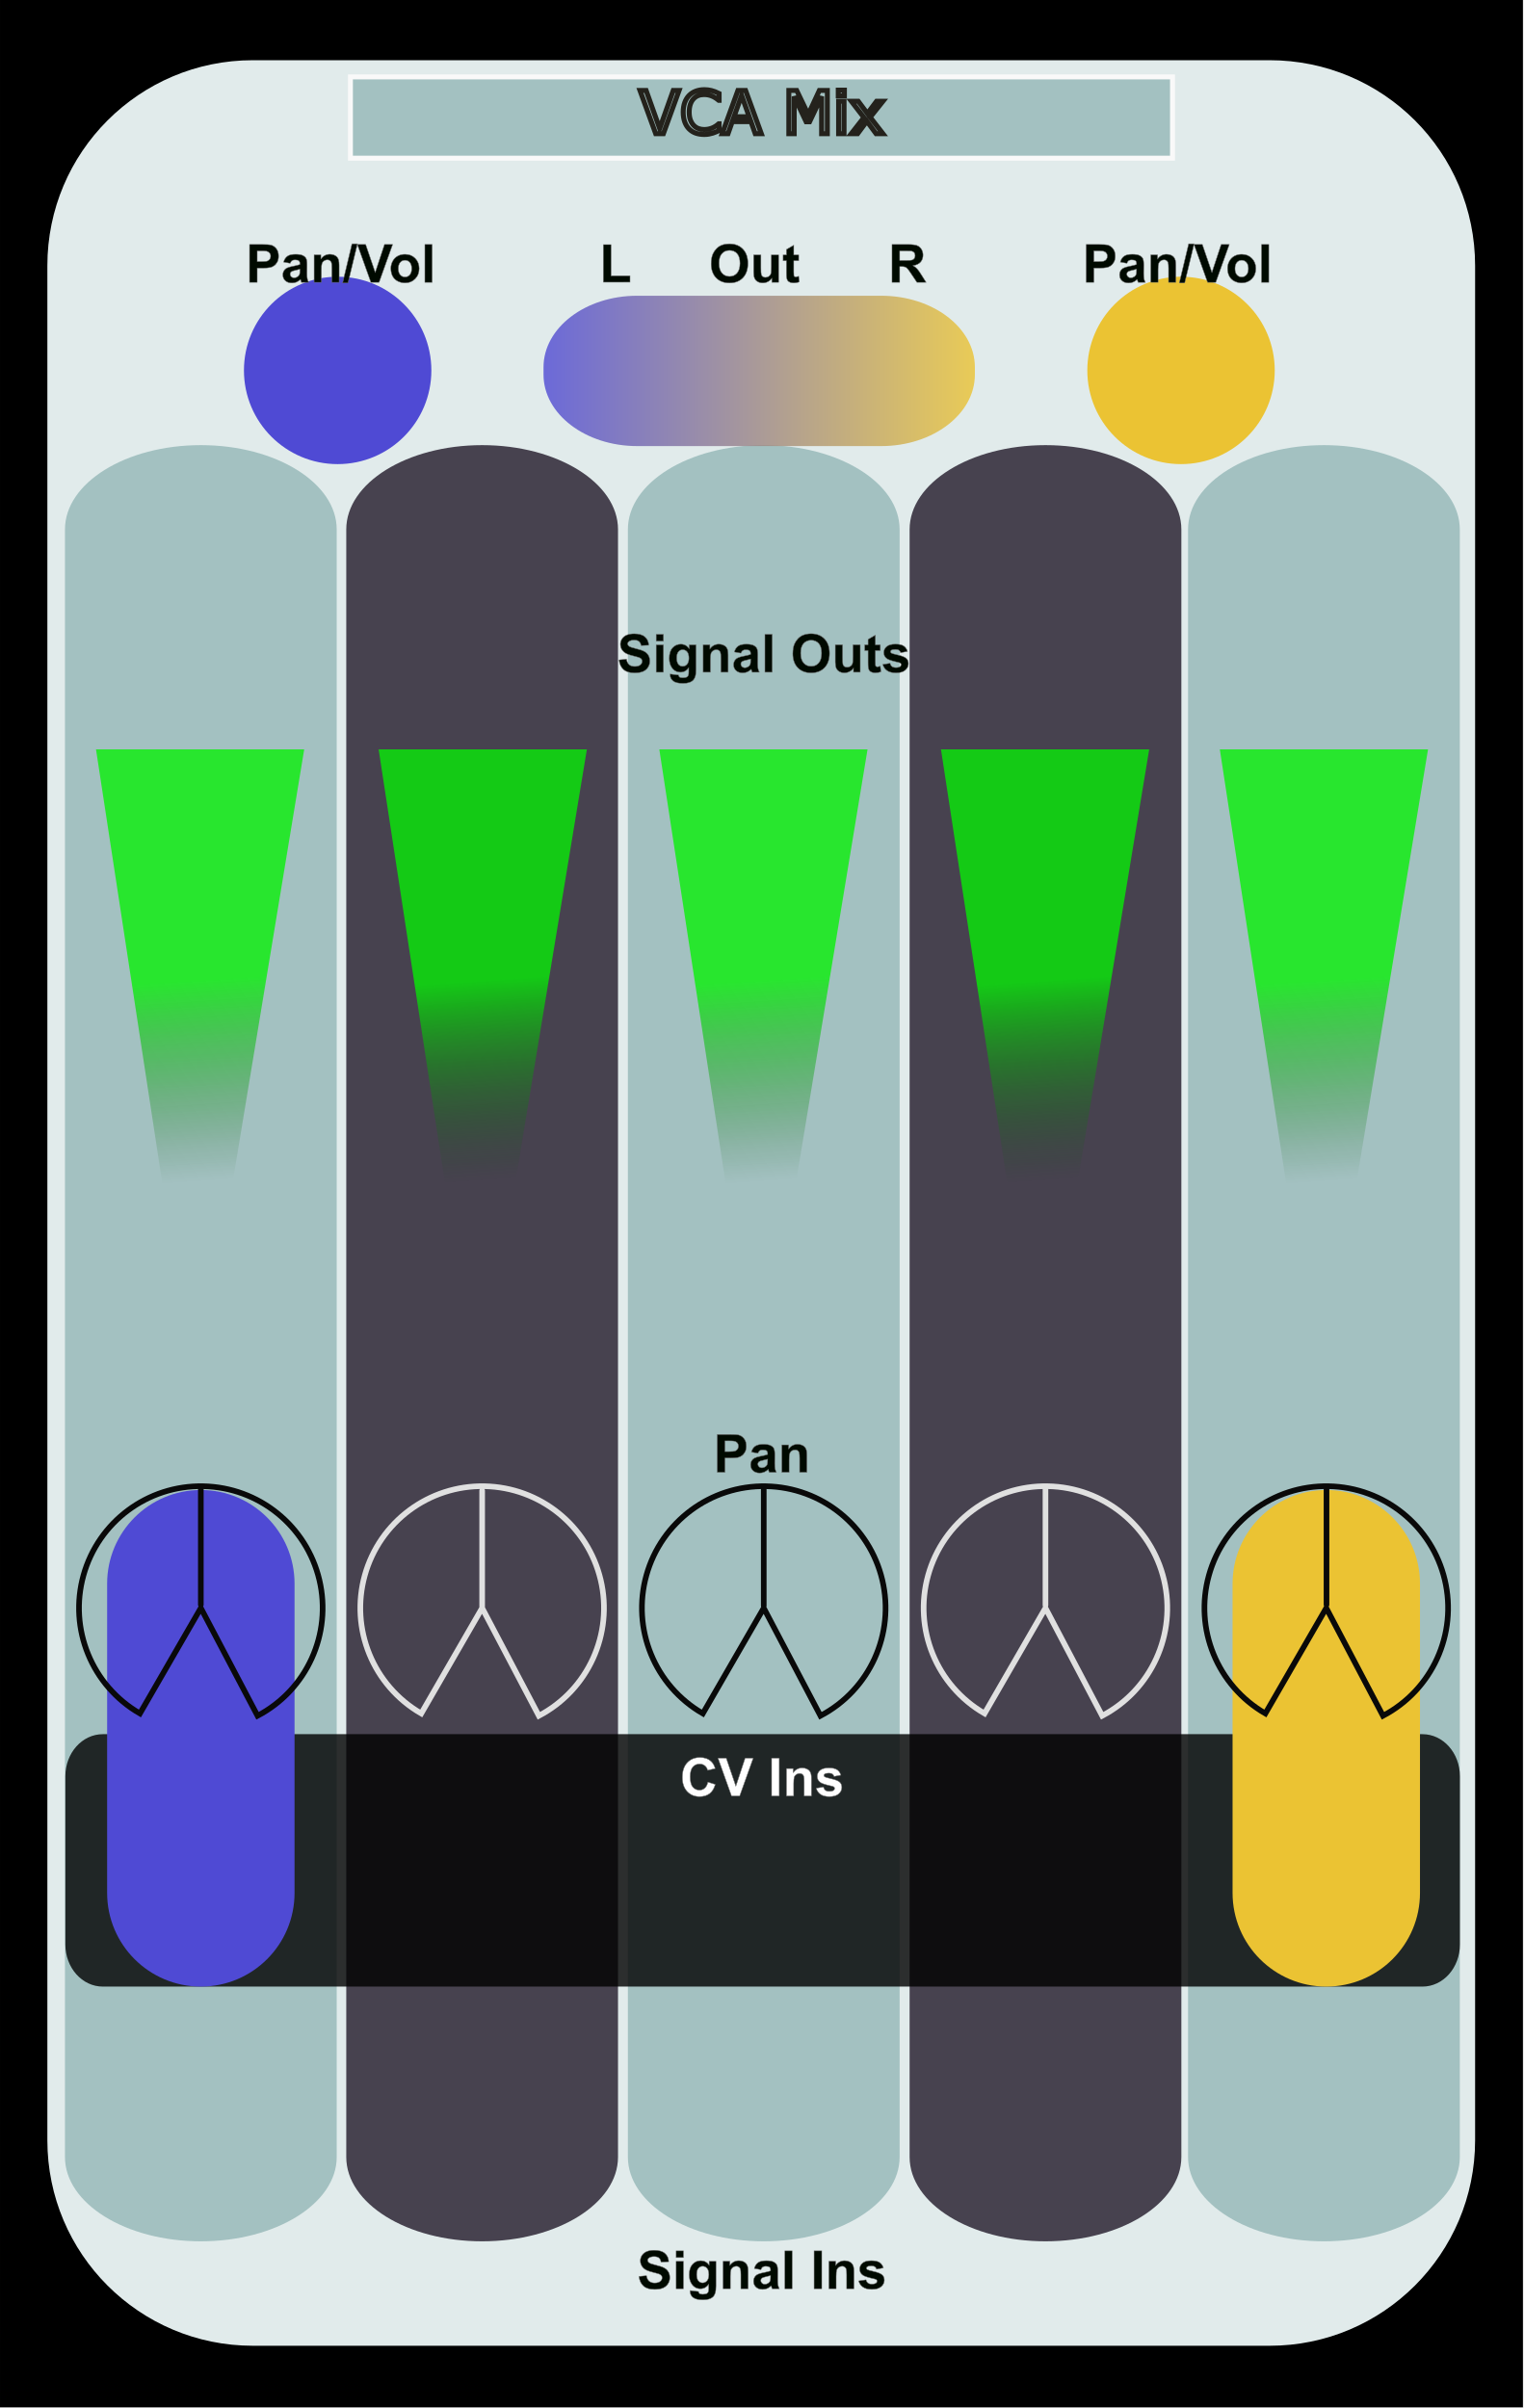
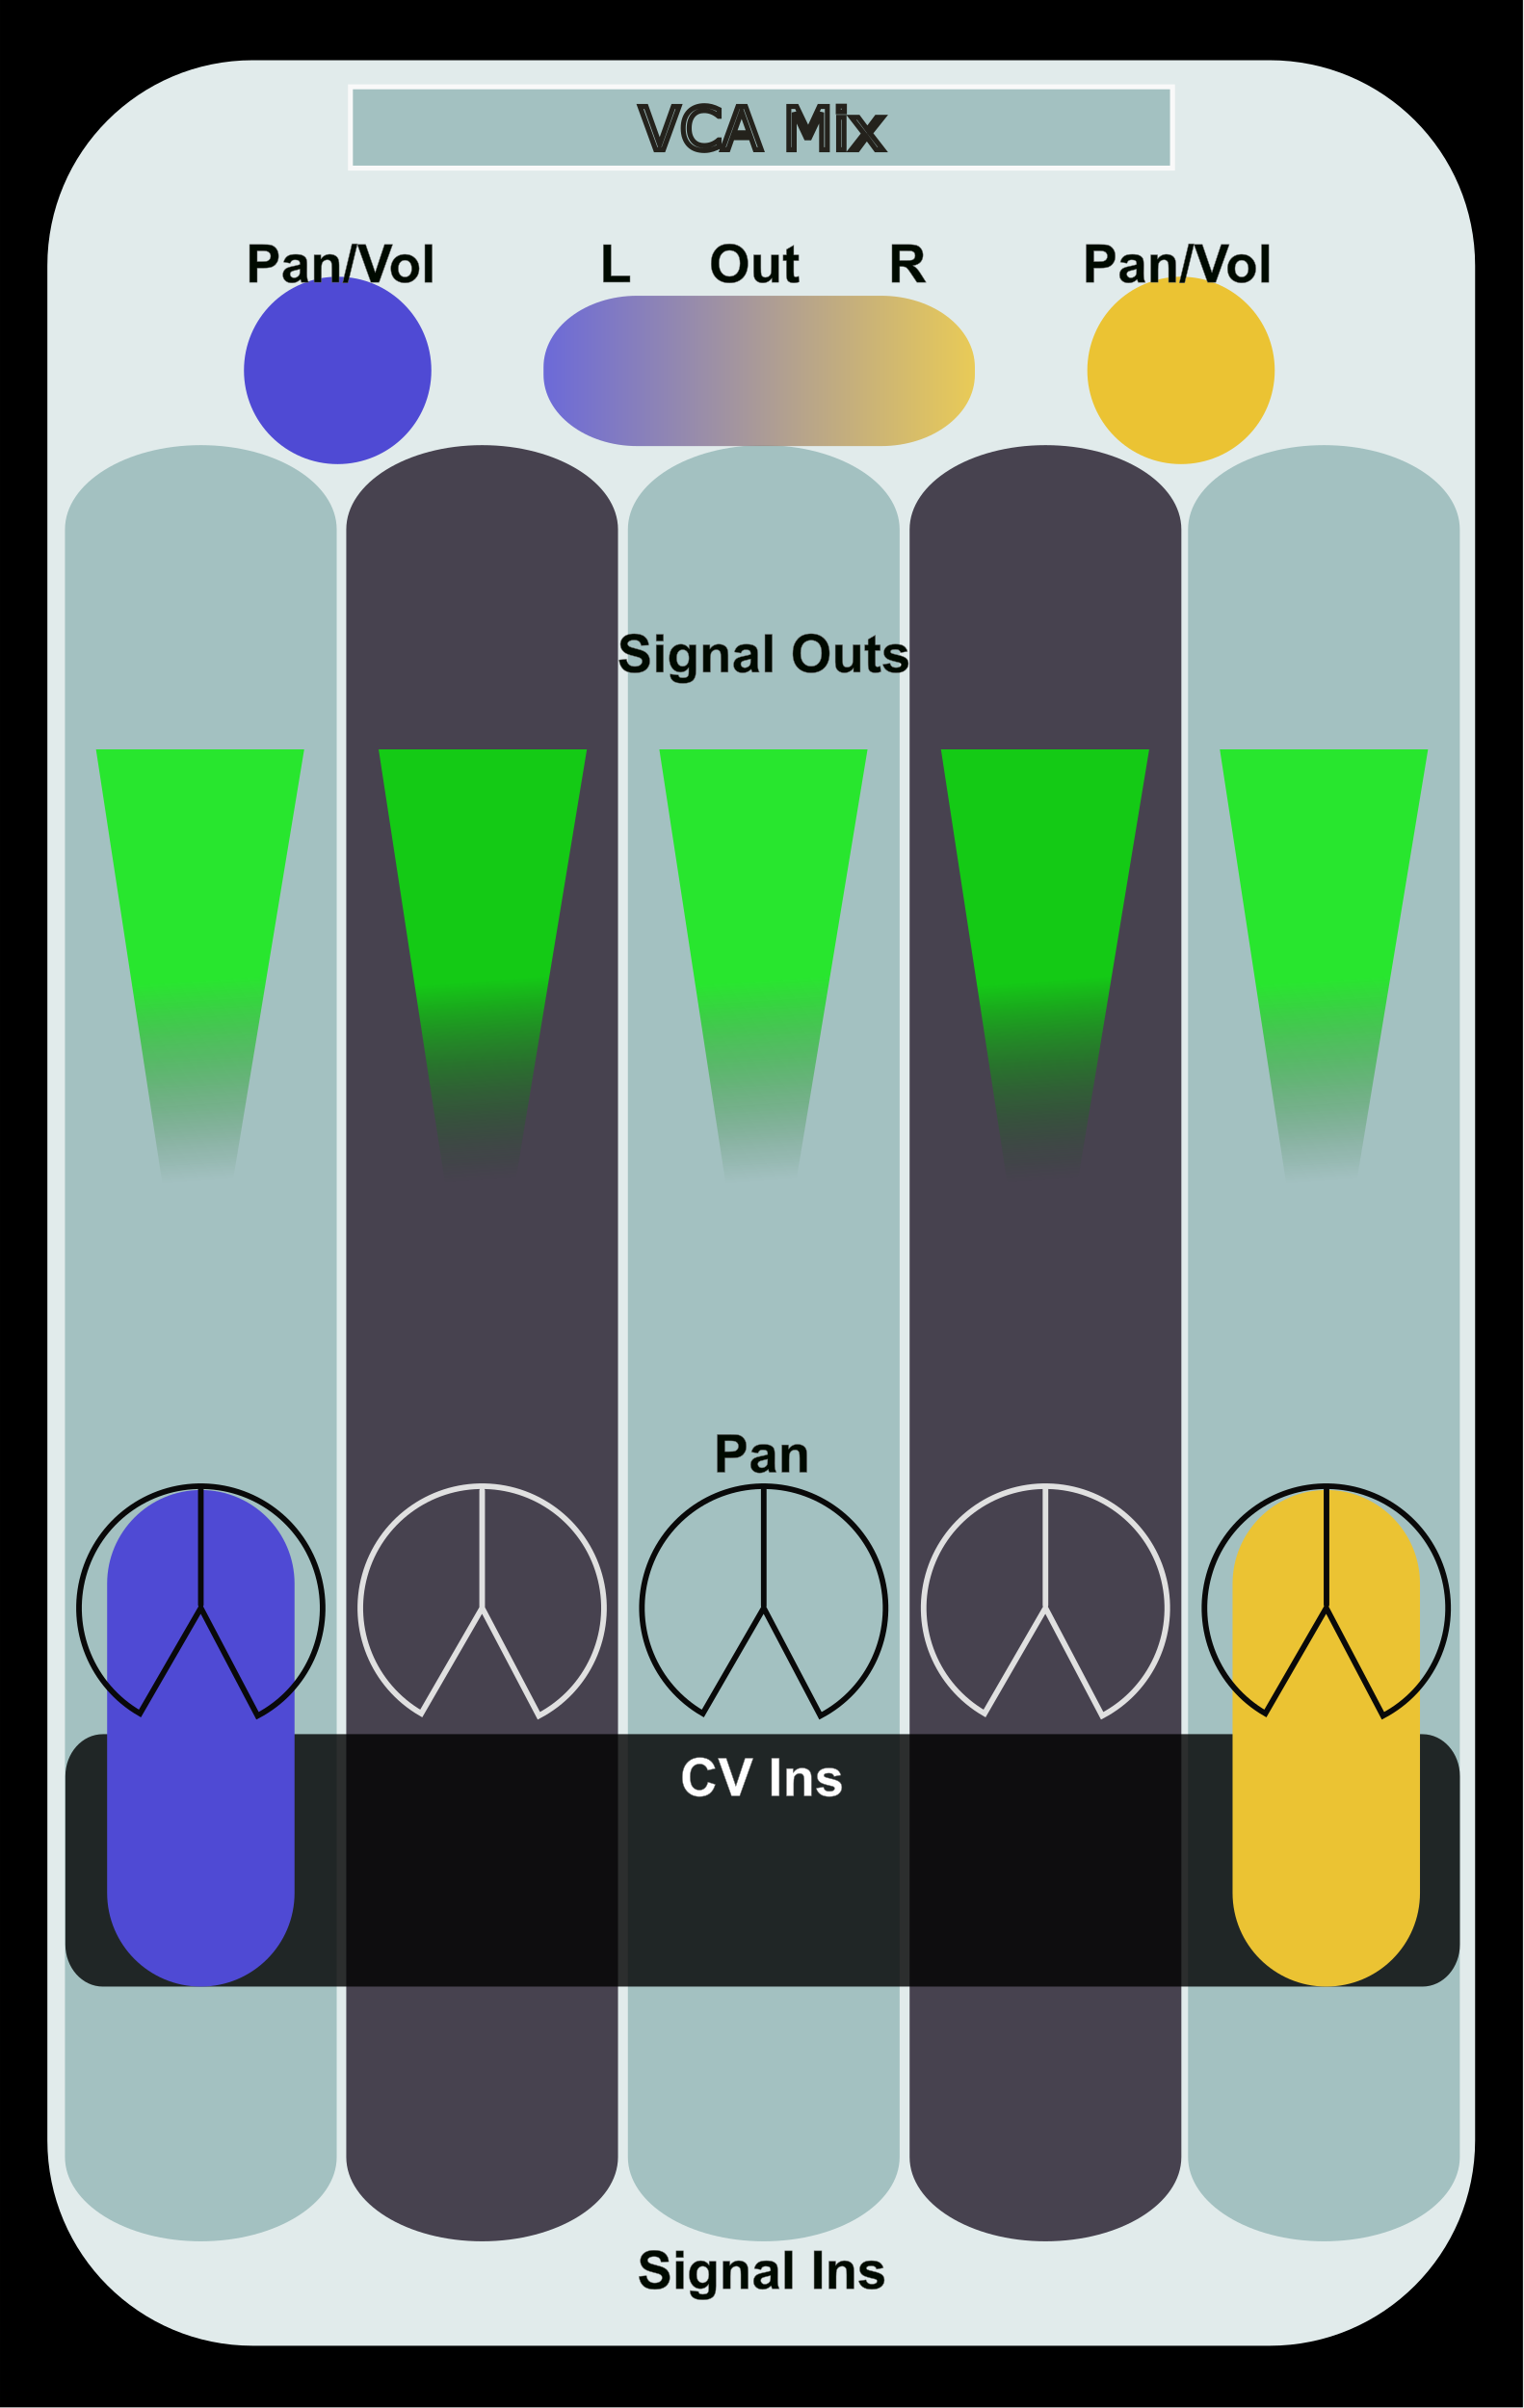
<svg xmlns="http://www.w3.org/2000/svg" xmlns:xlink="http://www.w3.org/1999/xlink" viewBox="0 0 81.28 128.5" width="81.28mm" height="128.5mm" version="1.1" id="svg5" xml:space="preserve">
  <defs id="defs1">
    <linearGradient id="linearGradient11">
      <stop style="stop-color:#05f105;stop-opacity:1;" offset="0.037" id="stop10" />
      <stop style="stop-color:#054c05;stop-opacity:0;" offset="1" id="stop11" />
    </linearGradient>
    <linearGradient id="linearGradient9">
      <stop style="stop-color:#05f105;stop-opacity:1;" offset="0.037" id="stop8" />
      <stop style="stop-color:#054c05;stop-opacity:0;" offset="1" id="stop9" />
    </linearGradient>
    <linearGradient id="linearGradient7">
      <stop style="stop-color:#05f105;stop-opacity:1;" offset="0.037" id="stop6" />
      <stop style="stop-color:#054c05;stop-opacity:0;" offset="1" id="stop7" />
    </linearGradient>
    <linearGradient id="linearGradient5">
      <stop style="stop-color:#05f105;stop-opacity:1;" offset="0.037" id="stop4" />
      <stop style="stop-color:#054c05;stop-opacity:0;" offset="1" id="stop5" />
    </linearGradient>
    <linearGradient id="linearGradient1">
      <stop style="stop-color:#4f4ad4;stop-opacity:1;" offset="0" id="stop1" />
      <stop style="stop-color:#ebc333;stop-opacity:1;" offset="1" id="stop2" />
    </linearGradient>
    <linearGradient id="linearGradient22">
      <stop style="stop-color:#05f105;stop-opacity:1;" offset="0.037" id="stop22" />
      <stop style="stop-color:#054c05;stop-opacity:0;" offset="1" id="stop23" />
    </linearGradient>
    <linearGradient xlink:href="#linearGradient22" id="linearGradient23" x1="69.994" y1="51.911" x2="70.769" y2="62.994" gradientUnits="userSpaceOnUse" />
    <linearGradient xlink:href="#linearGradient11" id="linearGradient24" gradientUnits="userSpaceOnUse" x1="69.994" y1="51.911" x2="70.769" y2="62.994" gradientTransform="translate(-14.87832)" />
    <linearGradient xlink:href="#linearGradient9" id="linearGradient25" gradientUnits="userSpaceOnUse" gradientTransform="translate(-29.9067)" x1="69.994" y1="51.911" x2="70.769" y2="62.994" />
    <linearGradient xlink:href="#linearGradient7" id="linearGradient26" gradientUnits="userSpaceOnUse" gradientTransform="translate(-44.88179)" x1="69.994" y1="51.911" x2="70.769" y2="62.994" />
    <linearGradient xlink:href="#linearGradient5" id="linearGradient27" gradientUnits="userSpaceOnUse" gradientTransform="translate(-59.96346)" x1="69.994" y1="51.911" x2="70.769" y2="62.994" />
    <linearGradient xlink:href="#linearGradient1" id="linearGradient2" x1="29" y1="19.794" x2="52.016" y2="19.794" gradientUnits="userSpaceOnUse" />
  </defs>
  <g transform="matrix(0.2645099,0,0,0.2645099,-238.8184,-78.61753)" id="g5">
    <g id="g4" transform="matrix(1.003457,0,0,1,-3.121043,-0.6440278)">
      <g id="g1" transform="matrix(0.9715842,0,0,1,56.70103,1.288055)">
        <path d="m 1186.014,296.576 c 0,0 -315.095,0 -315.095,0 0,0 0,485.669 0,485.669 0,0 315.095,0 315.095,0 z" fill="#8ac68a" id="path1" style="fill:#000000;stroke-width:1.16" />
      </g>
    </g>
  </g>
  <rect style="fill:#e1ebeb;stroke-width:0.265;fill-opacity:1" id="rect7" width="76.179" height="121.966" x="2.527" y="3.213" ry="10.965" />
-   <rect style="fill:#a3c1c1;stroke:#f9f9f9;stroke-width:0.264;fill-opacity:1" id="rect8" width="43.863" height="4.337" x="18.697" y="4.104" />
-   <path d="M 36.235,4.826 35.395,7.135 H 34.986 L 34.145,4.826 h 0.329 l 0.724,2.031 0.724,-2.031 z m 2.133,2.141 q -0.085,0.037 -0.155,0.07 -0.068,0.033 -0.18,0.068 -0.095,0.029 -0.206,0.05 -0.11,0.022 -0.243,0.022 -0.251,0 -0.457,-0.07 Q 36.922,7.036 36.77,6.885 36.621,6.738 36.537,6.512 q -0.084,-0.228 -0.084,-0.529 0,-0.285 0.081,-0.51 0.081,-0.225 0.233,-0.38 0.147,-0.15 0.355,-0.229 0.209,-0.079 0.464,-0.079 0.186,0 0.371,0.045 0.186,0.045 0.412,0.158 v 0.364 h -0.023 Q 38.154,5.192 37.967,5.119 q -0.188,-0.073 -0.402,-0.073 -0.175,0 -0.316,0.057 -0.14,0.056 -0.25,0.175 -0.107,0.116 -0.167,0.295 -0.059,0.177 -0.059,0.409 0,0.243 0.065,0.419 0.067,0.175 0.171,0.285 0.109,0.115 0.253,0.171 0.146,0.054 0.307,0.054 0.222,0 0.415,-0.076 0.194,-0.076 0.363,-0.228 h 0.022 z m 2.254,0.167 H 40.295 L 40.069,6.491 h -0.998 l -0.226,0.643 h -0.312 l 0.84,-2.308 h 0.409 z M 39.974,6.228 39.57,5.095 39.164,6.228 Z m 4.17,0.907 H 43.838 V 5.146 L 43.196,6.499 H 43.013 L 42.376,5.146 V 7.135 H 42.089 V 4.826 h 0.419 l 0.615,1.285 0.595,-1.285 h 0.426 z m 0.91,-2.022 H 44.726 V 4.811 h 0.329 z m -0.019,2.022 H 44.745 V 5.403 h 0.291 z m 2.076,0 h -0.367 L 46.253,6.47 45.759,7.135 h -0.34 l 0.676,-0.864 -0.67,-0.868 h 0.367 l 0.488,0.654 0.49,-0.654 h 0.341 l -0.681,0.853 z" id="text1" style="font-size:3.175px;fill-opacity:0;stroke:#24221c;stroke-width:0.265" aria-label="VCA Mix" />
+   <rect style="fill:#a3c1c1;fill-opacity:1;stroke:#f9f9f9;stroke-width:0.264" id="rect8" width="43.863" height="4.337" x="18.697" y="4.633" />
+   <path d="M 36.235,5.682 35.395,7.991 H 34.986 L 34.145,5.682 h 0.329 l 0.724,2.031 0.724,-2.031 z m 2.133,2.141 q -0.085,0.037 -0.155,0.07 -0.068,0.033 -0.18,0.068 -0.095,0.029 -0.206,0.05 -0.11,0.022 -0.243,0.022 -0.251,0 -0.457,-0.07 -0.205,-0.071 -0.357,-0.222 -0.149,-0.147 -0.233,-0.374 -0.084,-0.228 -0.084,-0.529 0,-0.285 0.081,-0.51 0.081,-0.225 0.233,-0.38 0.147,-0.15 0.355,-0.229 0.209,-0.079 0.464,-0.079 0.186,0 0.371,0.045 0.186,0.045 0.412,0.158 v 0.364 h -0.023 Q 38.154,6.048 37.967,5.975 37.779,5.903 37.565,5.903 q -0.175,0 -0.316,0.057 -0.14,0.056 -0.25,0.175 -0.107,0.116 -0.167,0.295 -0.059,0.177 -0.059,0.409 0,0.243 0.065,0.419 0.067,0.175 0.171,0.285 0.109,0.115 0.253,0.171 0.146,0.054 0.307,0.054 0.222,0 0.415,-0.076 0.194,-0.076 0.363,-0.228 h 0.022 z m 2.254,0.167 H 40.295 L 40.069,7.347 h -0.998 l -0.226,0.643 h -0.312 l 0.84,-2.308 h 0.409 z M 39.974,7.084 39.57,5.951 39.164,7.084 Z m 4.17,0.907 H 43.838 V 6.002 L 43.196,7.355 H 43.013 L 42.376,6.002 V 7.991 H 42.089 V 5.682 h 0.419 l 0.615,1.285 0.595,-1.285 h 0.426 z m 0.91,-2.022 H 44.726 V 5.667 h 0.329 z m -0.019,2.022 H 44.745 V 6.259 h 0.291 z m 2.076,0 h -0.367 L 46.253,7.326 45.759,7.991 h -0.34 l 0.676,-0.864 -0.67,-0.868 h 0.367 l 0.488,0.654 0.49,-0.654 h 0.341 l -0.681,0.853 z" id="text1" style="font-size:3.175px;fill-opacity:0;stroke:#24221c;stroke-width:0.265" aria-label="VCA Mix" />
  <rect style="fill:#a3c1c1;fill-opacity:1;stroke-width:0.6;stroke-linecap:round;stroke-opacity:0.859;paint-order:markers fill stroke" id="rect1" width="14.5" height="95.851" x="3.466" y="23.754" rx="15" ry="4.5" />
  <rect style="fill:#221a29;fill-opacity:0.804;stroke-width:0.6;stroke-linecap:round;stroke-opacity:0.859;paint-order:markers fill stroke" id="rect2" width="14.5" height="95.851" x="18.475" y="23.754" rx="15" ry="4.5" />
  <rect style="fill:#a3c1c1;fill-opacity:1;stroke-width:0.6;stroke-linecap:round;stroke-opacity:0.859;paint-order:markers fill stroke" id="rect3" width="14.5" height="95.851" x="33.501" y="23.754" rx="15" ry="4.5" />
  <rect style="fill:#221a29;fill-opacity:0.804;stroke-width:0.6;stroke-linecap:round;stroke-opacity:0.859;paint-order:markers fill stroke" id="rect4" width="14.5" height="95.851" x="48.533" y="23.754" rx="15" ry="4.5" />
  <rect style="fill:#a3c1c1;fill-opacity:1;stroke-width:0.6;stroke-linecap:round;stroke-opacity:0.859;paint-order:markers fill stroke" id="rect5" width="14.5" height="95.851" x="63.39" y="23.754" rx="15" ry="4.5" />
  <rect style="mix-blend-mode:normal;fill:#000000;fill-opacity:0.804;stroke-width:0.636;stroke-linecap:round;stroke-opacity:0.859;paint-order:markers fill stroke" id="rect6" width="74.409" height="13.47" x="3.487" y="92.542" rx="2" ry="2.245" />
  <rect style="fill:#4f4ad4;fill-opacity:1;stroke:none;stroke-width:0.3;stroke-linecap:round;stroke-dasharray:none;stroke-opacity:1;paint-order:markers fill stroke" id="rect15" width="10" height="26.5" x="5.716" y="79.512" ry="5" rx="5" />
  <rect style="fill:#ebc333;fill-opacity:1;stroke:none;stroke-width:0.3;stroke-linecap:round;stroke-dasharray:none;stroke-opacity:1;paint-order:markers fill stroke" id="rect16" width="10" height="26.5" x="65.765" y="79.512" ry="5" rx="5" />
  <g id="g22" transform="translate(0.2586881)">
    <path id="path11" style="fill:none;fill-opacity:0.561;stroke:#090909;stroke-width:0.3;stroke-linecap:round;stroke-dasharray:none;stroke-opacity:1;paint-order:markers fill stroke" d="m 10.457,79.43 v 6.205 m -3.25,5.803 a 6.5,6.5 0 0 1 -3.012,-7.373 6.5,6.5 0 0 1 6.389,-4.755 6.5,6.5 0 0 1 6.198,5.002 6.5,6.5 0 0 1 -3.299,7.249 l -3.026,-5.752 z" />
    <path id="path12" style="fill:none;fill-opacity:0.561;stroke:#e0e0e0;stroke-width:0.3;stroke-linecap:round;stroke-dasharray:none;stroke-opacity:1;paint-order:markers fill stroke" d="m 25.467,79.547 v 6.205 m -3.25,5.686 a 6.5,6.5 0 0 1 -3.012,-7.373 6.5,6.5 0 0 1 6.389,-4.755 6.5,6.5 0 0 1 6.198,5.002 6.5,6.5 0 0 1 -3.299,7.249 l -3.026,-5.752 z" />
    <path id="path13" style="fill:none;fill-opacity:0.561;stroke:#090909;stroke-width:0.3;stroke-linecap:round;stroke-dasharray:none;stroke-opacity:1;paint-order:markers fill stroke" d="m 40.492,79.489 v 6.205 m -3.25,5.745 a 6.5,6.5 0 0 1 -3.012,-7.373 6.5,6.5 0 0 1 6.389,-4.755 6.5,6.5 0 0 1 6.198,5.002 6.5,6.5 0 0 1 -3.299,7.249 l -3.026,-5.752 z" />
    <path id="path14" style="fill:none;fill-opacity:0.561;stroke:#e0e0e0;stroke-width:0.3;stroke-linecap:round;stroke-dasharray:none;stroke-opacity:1;paint-order:markers fill stroke" d="m 55.524,79.459 v 6.205 m -3.25,5.774 a 6.5,6.5 0 0 1 -3.012,-7.373 6.5,6.5 0 0 1 6.389,-4.755 6.5,6.5 0 0 1 6.198,5.002 6.5,6.5 0 0 1 -3.299,7.249 L 55.524,85.809 Z" />
    <path id="path15" style="fill:none;fill-opacity:0.561;stroke:#090909;stroke-width:0.3;stroke-linecap:round;stroke-dasharray:none;stroke-opacity:1;paint-order:markers fill stroke" d="m 70.519,79.43 v 6.205 m -3.263,5.803 a 6.5,6.5 0 0 1 -3.012,-7.373 6.5,6.5 0 0 1 6.389,-4.755 6.5,6.5 0 0 1 6.198,5.002 6.5,6.5 0 0 1 -3.299,7.249 l -3.026,-5.752 z" />
  </g>
  <circle style="fill:#ebc333;fill-opacity:1;stroke:none;stroke-width:0.3;stroke-linecap:round;stroke-dasharray:none;stroke-opacity:1;paint-order:markers fill stroke" id="path16" cx="63.015" cy="19.767" r="5" />
  <circle style="fill:#4f4ad4;fill-opacity:1;stroke:none;stroke-width:0.3;stroke-linecap:round;stroke-dasharray:none;stroke-opacity:1;paint-order:markers fill stroke" id="circle16" cx="18.016" cy="19.767" r="5" />
  <rect style="fill:url(#linearGradient2);fill-opacity:0.804;stroke:none;stroke-width:0.3;stroke-linecap:round;stroke-dasharray:none;stroke-opacity:1;paint-order:markers fill stroke" id="rect17" width="23.016" height="8.023" x="29" y="15.782" rx="5" ry="3.814" />
  <g id="g21" transform="translate(0.2586881)">
    <path style="mix-blend-mode:normal;fill:url(#linearGradient23);fill-opacity:0.78;stroke:none;stroke-width:0.3;stroke-linecap:round;stroke-dasharray:none;stroke-opacity:1;paint-order:markers fill stroke" d="M 70.165,74.917 64.826,39.988 h 11.11" id="path21" />
    <path style="mix-blend-mode:normal;fill:url(#linearGradient24);fill-opacity:0.78;stroke:none;stroke-width:0.3;stroke-linecap:round;stroke-dasharray:none;stroke-opacity:1;paint-order:markers fill stroke" d="M 55.287,74.917 49.948,39.988 h 11.11" id="path23" />
    <path style="mix-blend-mode:normal;fill:url(#linearGradient25);fill-opacity:0.78;stroke:none;stroke-width:0.3;stroke-linecap:round;stroke-dasharray:none;stroke-opacity:1;paint-order:markers fill stroke" d="M 40.259,74.917 34.92,39.988 h 11.11" id="path24" />
    <path style="mix-blend-mode:normal;fill:url(#linearGradient26);fill-opacity:0.78;stroke:none;stroke-width:0.3;stroke-linecap:round;stroke-dasharray:none;stroke-opacity:1;paint-order:markers fill stroke" d="M 25.284,74.917 19.944,39.988 H 31.055" id="path25" />
    <path style="mix-blend-mode:normal;fill:url(#linearGradient27);fill-opacity:0.78;stroke:none;stroke-width:0.3;stroke-linecap:round;stroke-dasharray:none;stroke-opacity:1;paint-order:markers fill stroke" d="M 10.202,74.917 4.863,39.988 h 11.11" id="path26" />
  </g>
  <path d="m 34.094,121.478 0.397,-0.039 q 0.036,0.2 0.145,0.294 0.11,0.094 0.296,0.094 0.197,0 0.296,-0.083 0.101,-0.084 0.101,-0.196 0,-0.072 -0.043,-0.121 -0.041,-0.051 -0.146,-0.088 -0.072,-0.025 -0.327,-0.088 -0.328,-0.081 -0.46,-0.2 -0.186,-0.167 -0.186,-0.407 0,-0.154 0.087,-0.288 0.088,-0.135 0.252,-0.205 0.165,-0.07 0.398,-0.07 0.38,0 0.572,0.167 0.193,0.167 0.203,0.445 l -0.408,0.018 q -0.026,-0.156 -0.113,-0.223 -0.085,-0.069 -0.258,-0.069 -0.178,0 -0.278,0.073 -0.065,0.047 -0.065,0.125 0,0.072 0.061,0.123 0.077,0.065 0.375,0.135 0.298,0.07 0.44,0.146 0.143,0.074 0.223,0.205 0.081,0.13 0.081,0.321 0,0.174 -0.096,0.325 -0.096,0.152 -0.273,0.226 -0.176,0.073 -0.44,0.073 -0.383,0 -0.588,-0.176 -0.205,-0.178 -0.245,-0.517 z m 1.983,-1.005 v -0.358 h 0.387 v 0.358 z m 0,1.662 v -1.463 h 0.387 v 1.463 z m 0.748,0.097 0.442,0.054 q 0.011,0.077 0.051,0.106 0.055,0.041 0.174,0.041 0.152,0 0.227,-0.045 0.051,-0.03 0.077,-0.098 0.018,-0.048 0.018,-0.178 v -0.214 q -0.174,0.237 -0.438,0.237 -0.295,0 -0.467,-0.249 -0.135,-0.197 -0.135,-0.491 0,-0.368 0.176,-0.562 0.178,-0.194 0.441,-0.194 0.271,0 0.448,0.238 v -0.205 h 0.362 v 1.313 q 0,0.259 -0.043,0.387 -0.043,0.128 -0.12,0.201 -0.077,0.073 -0.207,0.114 -0.128,0.041 -0.325,0.041 -0.372,0 -0.528,-0.128 -0.156,-0.127 -0.156,-0.322 0,-0.019 0.001,-0.047 z m 0.346,-0.859 q 0,0.233 0.09,0.342 0.091,0.107 0.223,0.107 0.142,0 0.24,-0.11 0.098,-0.112 0.098,-0.329 0,-0.227 -0.094,-0.338 -0.094,-0.11 -0.237,-0.11 -0.139,0 -0.23,0.109 -0.09,0.107 -0.09,0.329 z m 2.745,0.762 h -0.387 v -0.747 q 0,-0.237 -0.025,-0.306 -0.025,-0.07 -0.081,-0.109 -0.055,-0.039 -0.134,-0.039 -0.101,0 -0.181,0.055 -0.08,0.055 -0.11,0.146 -0.029,0.091 -0.029,0.336 v 0.663 h -0.387 v -1.463 h 0.36 v 0.215 q 0.192,-0.248 0.482,-0.248 0.128,0 0.234,0.047 0.106,0.045 0.16,0.117 0.055,0.072 0.076,0.163 0.022,0.091 0.022,0.26 z m 0.682,-1.017 -0.351,-0.063 q 0.059,-0.212 0.204,-0.314 0.145,-0.102 0.43,-0.102 0.259,0 0.386,0.062 0.127,0.061 0.178,0.156 0.052,0.094 0.052,0.346 l -0.004,0.452 q 0,0.193 0.018,0.285 0.019,0.091 0.07,0.196 h -0.383 q -0.015,-0.039 -0.037,-0.114 -0.01,-0.035 -0.014,-0.045 -0.099,0.097 -0.212,0.145 -0.113,0.048 -0.241,0.048 -0.226,0 -0.357,-0.123 -0.13,-0.123 -0.13,-0.31 0,-0.124 0.059,-0.22 0.059,-0.098 0.165,-0.149 0.107,-0.052 0.309,-0.091 0.271,-0.051 0.376,-0.095 v -0.039 q 0,-0.112 -0.055,-0.158 -0.055,-0.048 -0.208,-0.048 -0.103,0 -0.161,0.041 -0.058,0.04 -0.094,0.142 z m 0.518,0.314 q -0.074,0.025 -0.236,0.059 -0.161,0.035 -0.211,0.068 -0.076,0.054 -0.076,0.136 0,0.081 0.061,0.141 0.061,0.059 0.154,0.059 0.105,0 0.2,-0.069 0.07,-0.052 0.092,-0.128 0.015,-0.05 0.015,-0.189 z m 0.762,0.703 v -2.02 h 0.387 v 2.02 z m 1.559,0 v -2.02 h 0.408 v 2.02 z m 2.125,0 h -0.387 v -0.747 q 0,-0.237 -0.025,-0.306 -0.025,-0.07 -0.081,-0.109 -0.055,-0.039 -0.134,-0.039 -0.101,0 -0.181,0.055 -0.08,0.055 -0.11,0.146 -0.029,0.091 -0.029,0.336 v 0.663 H 44.228 v -1.463 h 0.36 v 0.215 q 0.192,-0.248 0.482,-0.248 0.128,0 0.234,0.047 0.106,0.045 0.16,0.117 0.055,0.072 0.076,0.163 0.022,0.091 0.022,0.26 z m 0.256,-0.418 0.389,-0.059 q 0.025,0.113 0.101,0.172 0.076,0.058 0.212,0.058 0.15,0 0.226,-0.055 0.051,-0.039 0.051,-0.103 0,-0.044 -0.028,-0.073 -0.029,-0.028 -0.13,-0.051 -0.469,-0.103 -0.594,-0.189 -0.174,-0.119 -0.174,-0.329 0,-0.19 0.15,-0.32 0.15,-0.13 0.466,-0.13 0.3,0 0.446,0.098 0.146,0.098 0.201,0.289 l -0.365,0.068 q -0.023,-0.085 -0.09,-0.131 -0.065,-0.045 -0.186,-0.045 -0.153,0 -0.219,0.043 -0.044,0.03 -0.044,0.079 0,0.041 0.039,0.07 0.052,0.039 0.361,0.109 0.31,0.07 0.433,0.172 0.121,0.103 0.121,0.288 0,0.201 -0.168,0.346 -0.168,0.145 -0.497,0.145 -0.299,0 -0.474,-0.121 -0.174,-0.121 -0.227,-0.329 z" id="text27" style="font-weight:bold;font-size:2.822px;font-family:Arial;-inkscape-font-specification:'Arial Bold';fill:#000a00;stroke:#707070;stroke-width:0.025;stroke-linecap:round;paint-order:markers fill stroke" aria-label="Signal Ins" />
  <path d="m 37.77,95.097 0.395,0.125 q -0.091,0.331 -0.303,0.492 -0.211,0.16 -0.536,0.16 -0.402,0 -0.661,-0.274 -0.259,-0.276 -0.259,-0.752 0,-0.504 0.26,-0.783 0.26,-0.28 0.685,-0.28 0.371,0 0.602,0.219 0.138,0.13 0.207,0.372 l -0.404,0.096 q -0.036,-0.157 -0.15,-0.248 -0.113,-0.091 -0.276,-0.091 -0.225,0 -0.365,0.161 -0.139,0.161 -0.139,0.522 0,0.383 0.138,0.546 0.138,0.163 0.358,0.163 0.163,0 0.28,-0.103 0.117,-0.103 0.168,-0.325 z m 1.261,0.743 -0.722,-2.02 h 0.442 l 0.511,1.495 0.495,-1.495 h 0.433 l -0.723,2.02 z m 2.139,0 v -2.02 h 0.408 v 2.02 z m 2.125,0 h -0.387 v -0.747 q 0,-0.237 -0.025,-0.306 -0.025,-0.07 -0.081,-0.109 -0.055,-0.039 -0.134,-0.039 -0.101,0 -0.181,0.055 -0.08,0.055 -0.11,0.146 -0.029,0.091 -0.029,0.336 v 0.663 h -0.387 v -1.463 h 0.36 v 0.215 q 0.192,-0.248 0.482,-0.248 0.128,0 0.234,0.047 0.106,0.045 0.16,0.117 0.055,0.072 0.076,0.163 0.022,0.091 0.022,0.26 z m 0.256,-0.418 0.389,-0.059 q 0.025,0.113 0.101,0.172 0.076,0.058 0.212,0.058 0.15,0 0.226,-0.055 0.051,-0.039 0.051,-0.103 0,-0.044 -0.028,-0.073 -0.029,-0.028 -0.13,-0.051 -0.469,-0.103 -0.594,-0.189 -0.174,-0.119 -0.174,-0.329 0,-0.19 0.15,-0.32 0.15,-0.13 0.466,-0.13 0.3,0 0.446,0.098 0.146,0.098 0.201,0.289 l -0.365,0.068 q -0.023,-0.085 -0.09,-0.131 -0.065,-0.045 -0.186,-0.045 -0.153,0 -0.219,0.043 -0.044,0.03 -0.044,0.079 0,0.041 0.039,0.07 0.052,0.039 0.361,0.109 0.31,0.07 0.433,0.172 0.121,0.103 0.121,0.288 0,0.201 -0.168,0.346 -0.168,0.145 -0.497,0.145 -0.299,0 -0.474,-0.121 Q 43.605,95.631 43.551,95.422 Z" id="text28" style="font-weight:bold;font-size:2.822px;font-family:Arial;-inkscape-font-specification:'Arial Bold';fill:#ffffff;stroke:#707070;stroke-width:0.025;stroke-linecap:round;paint-order:markers fill stroke;fill-opacity:1" aria-label="CV Ins" />
  <path d="m 38.272,78.568 v -2.02 h 0.655 q 0.372,0 0.485,0.03 0.174,0.045 0.291,0.198 0.117,0.152 0.117,0.393 0,0.186 -0.068,0.313 -0.068,0.127 -0.172,0.2 -0.103,0.072 -0.211,0.095 -0.146,0.029 -0.423,0.029 H 38.68 v 0.762 z m 0.408,-1.678 v 0.573 h 0.223 q 0.241,0 0.322,-0.032 0.081,-0.032 0.127,-0.099 0.047,-0.068 0.047,-0.157 0,-0.11 -0.065,-0.182 -0.065,-0.072 -0.164,-0.09 -0.073,-0.014 -0.294,-0.014 z m 1.761,0.661 -0.351,-0.063 q 0.059,-0.212 0.204,-0.314 0.145,-0.102 0.43,-0.102 0.259,0 0.386,0.062 0.127,0.061 0.178,0.156 0.052,0.094 0.052,0.346 l -0.004,0.452 q 0,0.193 0.018,0.285 0.019,0.091 0.07,0.196 h -0.383 q -0.015,-0.039 -0.037,-0.114 -0.01,-0.034 -0.014,-0.045 -0.099,0.096 -0.212,0.145 -0.113,0.048 -0.241,0.048 -0.226,0 -0.357,-0.123 -0.13,-0.123 -0.13,-0.31 0,-0.124 0.059,-0.22 0.059,-0.098 0.165,-0.149 0.107,-0.052 0.309,-0.091 0.271,-0.051 0.376,-0.095 v -0.039 q 0,-0.112 -0.055,-0.158 -0.055,-0.048 -0.208,-0.048 -0.103,0 -0.161,0.041 -0.058,0.04 -0.094,0.142 z m 0.518,0.314 q -0.074,0.025 -0.236,0.059 -0.161,0.034 -0.211,0.068 -0.076,0.054 -0.076,0.136 0,0.081 0.061,0.141 0.061,0.059 0.154,0.059 0.105,0 0.2,-0.069 0.07,-0.052 0.092,-0.128 0.015,-0.05 0.015,-0.189 z m 2.093,0.703 h -0.387 v -0.747 q 0,-0.237 -0.025,-0.306 -0.025,-0.07 -0.081,-0.109 -0.055,-0.039 -0.134,-0.039 -0.101,0 -0.181,0.055 -0.08,0.055 -0.11,0.146 -0.029,0.091 -0.029,0.336 v 0.663 h -0.387 v -1.463 h 0.36 v 0.215 q 0.192,-0.248 0.482,-0.248 0.128,0 0.234,0.047 0.106,0.045 0.16,0.117 0.055,0.072 0.076,0.163 0.022,0.091 0.022,0.26 z" id="text29" style="font-weight:bold;font-size:2.822px;font-family:Arial;-inkscape-font-specification:'Arial Bold';fill:#000a00;stroke:#707070;stroke-width:0.025;stroke-linecap:round;paint-order:markers fill stroke" aria-label="Pan" />
  <path d="m 33.029,35.216 0.397,-0.039 q 0.036,0.2 0.145,0.294 0.11,0.094 0.296,0.094 0.197,0 0.296,-0.083 0.101,-0.084 0.101,-0.196 0,-0.072 -0.043,-0.121 -0.041,-0.051 -0.146,-0.088 -0.072,-0.025 -0.327,-0.088 -0.328,-0.081 -0.46,-0.2 -0.186,-0.167 -0.186,-0.407 0,-0.154 0.087,-0.288 0.088,-0.135 0.252,-0.205 0.165,-0.07 0.398,-0.07 0.38,0 0.572,0.167 0.193,0.167 0.203,0.445 l -0.408,0.018 q -0.026,-0.156 -0.113,-0.223 -0.085,-0.069 -0.258,-0.069 -0.178,0 -0.278,0.073 -0.065,0.047 -0.065,0.125 0,0.072 0.061,0.123 0.077,0.065 0.375,0.135 0.298,0.07 0.44,0.146 0.143,0.074 0.223,0.205 0.081,0.13 0.081,0.321 0,0.174 -0.096,0.325 -0.096,0.152 -0.273,0.226 -0.176,0.073 -0.44,0.073 -0.383,0 -0.588,-0.176 -0.205,-0.178 -0.245,-0.517 z m 1.983,-1.005 v -0.358 h 0.387 v 0.358 z m 0,1.662 v -1.463 h 0.387 v 1.463 z m 0.748,0.096 0.442,0.054 q 0.011,0.077 0.051,0.106 0.055,0.041 0.174,0.041 0.152,0 0.227,-0.045 0.051,-0.03 0.077,-0.098 0.018,-0.048 0.018,-0.178 v -0.214 q -0.174,0.237 -0.438,0.237 -0.295,0 -0.467,-0.249 -0.135,-0.197 -0.135,-0.491 0,-0.368 0.176,-0.562 0.178,-0.194 0.441,-0.194 0.271,0 0.448,0.238 v -0.205 h 0.362 v 1.313 q 0,0.259 -0.043,0.387 -0.043,0.128 -0.12,0.201 -0.077,0.073 -0.207,0.114 -0.128,0.041 -0.325,0.041 -0.372,0 -0.528,-0.128 -0.156,-0.127 -0.156,-0.322 0,-0.019 0.001,-0.047 z m 0.346,-0.859 q 0,0.233 0.09,0.342 0.091,0.107 0.223,0.107 0.142,0 0.24,-0.11 0.098,-0.112 0.098,-0.329 0,-0.227 -0.094,-0.338 -0.094,-0.11 -0.237,-0.11 -0.139,0 -0.23,0.109 -0.09,0.107 -0.09,0.329 z m 2.745,0.762 h -0.387 v -0.747 q 0,-0.237 -0.025,-0.306 -0.025,-0.07 -0.081,-0.109 -0.055,-0.039 -0.134,-0.039 -0.101,0 -0.181,0.055 -0.08,0.055 -0.11,0.146 -0.029,0.091 -0.029,0.336 v 0.663 h -0.387 v -1.463 h 0.36 v 0.215 q 0.192,-0.248 0.482,-0.248 0.128,0 0.234,0.047 0.106,0.045 0.16,0.117 0.055,0.072 0.076,0.163 0.022,0.091 0.022,0.26 z m 0.682,-1.017 -0.351,-0.063 q 0.059,-0.212 0.204,-0.314 0.145,-0.102 0.43,-0.102 0.259,0 0.386,0.062 0.127,0.061 0.178,0.156 0.052,0.094 0.052,0.346 l -0.004,0.452 q 0,0.193 0.018,0.285 0.019,0.091 0.07,0.196 h -0.383 q -0.015,-0.039 -0.037,-0.114 -0.01,-0.034 -0.014,-0.045 -0.099,0.096 -0.212,0.145 -0.113,0.048 -0.241,0.048 -0.226,0 -0.357,-0.123 -0.13,-0.123 -0.13,-0.31 0,-0.124 0.059,-0.22 0.059,-0.098 0.165,-0.149 0.107,-0.052 0.309,-0.091 0.271,-0.051 0.376,-0.095 v -0.039 q 0,-0.112 -0.055,-0.158 -0.055,-0.048 -0.208,-0.048 -0.103,0 -0.161,0.041 -0.058,0.04 -0.094,0.142 z m 0.518,0.314 q -0.074,0.025 -0.236,0.059 -0.161,0.034 -0.211,0.068 -0.076,0.054 -0.076,0.136 0,0.081 0.061,0.141 0.061,0.059 0.154,0.059 0.105,0 0.2,-0.069 0.07,-0.052 0.092,-0.128 0.015,-0.05 0.015,-0.189 z m 0.762,0.703 v -2.02 h 0.387 v 2.02 z m 1.488,-0.998 q 0,-0.309 0.092,-0.518 0.069,-0.154 0.187,-0.277 0.12,-0.123 0.262,-0.182 0.189,-0.08 0.435,-0.08 0.446,0 0.714,0.277 0.269,0.277 0.269,0.77 0,0.489 -0.266,0.766 -0.266,0.276 -0.711,0.276 -0.451,0 -0.717,-0.274 -0.266,-0.276 -0.266,-0.758 z m 0.42,-0.014 q 0,0.343 0.158,0.521 0.158,0.176 0.402,0.176 0.244,0 0.4,-0.175 0.157,-0.176 0.157,-0.528 0,-0.347 -0.153,-0.518 -0.152,-0.171 -0.404,-0.171 -0.252,0 -0.407,0.174 -0.154,0.172 -0.154,0.521 z m 2.818,1.011 v -0.219 q -0.08,0.117 -0.211,0.185 -0.13,0.068 -0.274,0.068 -0.147,0 -0.265,-0.065 -0.117,-0.065 -0.169,-0.182 -0.052,-0.117 -0.052,-0.324 v -0.926 h 0.387 v 0.672 q 0,0.309 0.021,0.379 0.022,0.069 0.079,0.11 0.057,0.04 0.143,0.04 0.099,0 0.178,-0.054 0.079,-0.055 0.107,-0.135 0.029,-0.081 0.029,-0.395 v -0.617 h 0.387 v 1.463 z m 1.432,-1.463 v 0.309 h -0.265 v 0.59 q 0,0.179 0.007,0.209 0.008,0.029 0.034,0.048 0.028,0.019 0.066,0.019 0.054,0 0.156,-0.037 l 0.033,0.3 q -0.135,0.058 -0.306,0.058 -0.105,0 -0.189,-0.034 -0.084,-0.036 -0.124,-0.091 -0.039,-0.057 -0.054,-0.152 -0.012,-0.068 -0.012,-0.273 v -0.638 h -0.178 v -0.309 h 0.178 V 34.119 l 0.389,-0.226 v 0.517 z m 0.132,1.046 0.389,-0.059 q 0.025,0.113 0.101,0.172 0.076,0.058 0.212,0.058 0.15,0 0.226,-0.055 0.051,-0.039 0.051,-0.103 0,-0.044 -0.028,-0.073 -0.029,-0.028 -0.13,-0.051 -0.469,-0.103 -0.594,-0.189 -0.174,-0.119 -0.174,-0.329 0,-0.19 0.15,-0.32 0.15,-0.13 0.466,-0.13 0.3,0 0.446,0.098 0.146,0.098 0.201,0.289 l -0.365,0.068 q -0.023,-0.085 -0.09,-0.131 -0.065,-0.045 -0.186,-0.045 -0.153,0 -0.219,0.043 -0.044,0.03 -0.044,0.079 0,0.041 0.039,0.07 0.052,0.039 0.361,0.109 0.31,0.07 0.433,0.172 0.121,0.103 0.121,0.288 0,0.201 -0.168,0.346 -0.168,0.145 -0.497,0.145 -0.299,0 -0.474,-0.121 -0.174,-0.121 -0.227,-0.329 z" id="text30" style="font-weight:bold;font-size:2.822px;font-family:Arial;-inkscape-font-specification:'Arial Bold';fill:#000a00;stroke:#707070;stroke-width:0.025;stroke-linecap:round;paint-order:markers fill stroke" aria-label="Signal Outs" />
  <path d="m 13.315,15.066 v -2.02 h 0.655 q 0.372,0 0.485,0.03 0.174,0.045 0.291,0.198 0.117,0.152 0.117,0.393 0,0.186 -0.068,0.313 -0.068,0.127 -0.172,0.2 -0.103,0.072 -0.211,0.095 -0.146,0.029 -0.423,0.029 h -0.266 v 0.762 z m 0.408,-1.678 v 0.573 h 0.223 q 0.241,0 0.322,-0.032 0.081,-0.032 0.127,-0.099 0.047,-0.068 0.047,-0.157 0,-0.11 -0.065,-0.182 -0.065,-0.072 -0.164,-0.09 -0.073,-0.014 -0.294,-0.014 z m 1.761,0.661 -0.351,-0.063 q 0.059,-0.212 0.204,-0.314 0.145,-0.102 0.43,-0.102 0.259,0 0.386,0.062 0.127,0.061 0.178,0.156 0.052,0.094 0.052,0.346 l -0.004,0.452 q 0,0.193 0.018,0.285 0.019,0.091 0.07,0.196 h -0.383 q -0.015,-0.039 -0.037,-0.114 -0.01,-0.034 -0.014,-0.045 -0.099,0.096 -0.212,0.145 -0.113,0.048 -0.241,0.048 -0.226,0 -0.357,-0.123 -0.13,-0.123 -0.13,-0.31 0,-0.124 0.059,-0.22 0.059,-0.098 0.165,-0.149 0.107,-0.052 0.309,-0.091 0.271,-0.051 0.376,-0.095 v -0.039 q 0,-0.112 -0.055,-0.158 -0.055,-0.048 -0.208,-0.048 -0.103,0 -0.161,0.041 -0.058,0.04 -0.094,0.142 z m 0.518,0.314 q -0.074,0.025 -0.236,0.059 -0.161,0.034 -0.211,0.068 -0.076,0.054 -0.076,0.136 0,0.081 0.061,0.141 0.061,0.059 0.154,0.059 0.105,0 0.2,-0.069 0.07,-0.052 0.092,-0.128 0.015,-0.05 0.015,-0.189 z m 2.093,0.703 h -0.387 v -0.747 q 0,-0.237 -0.025,-0.306 -0.025,-0.07 -0.081,-0.109 -0.055,-0.039 -0.134,-0.039 -0.101,0 -0.181,0.055 -0.08,0.055 -0.11,0.146 -0.029,0.091 -0.029,0.336 v 0.663 h -0.387 v -1.463 h 0.36 v 0.215 q 0.192,-0.248 0.482,-0.248 0.128,0 0.234,0.047 0.106,0.045 0.16,0.117 0.055,0.072 0.076,0.163 0.022,0.091 0.022,0.26 z m 0.186,0.034 0.5,-2.089 h 0.291 l -0.506,2.089 z m 1.509,-0.034 -0.722,-2.02 h 0.442 l 0.511,1.495 0.495,-1.495 h 0.433 l -0.723,2.02 z m 1.065,-0.752 q 0,-0.193 0.095,-0.373 0.095,-0.181 0.269,-0.276 0.175,-0.095 0.39,-0.095 0.332,0 0.544,0.216 0.212,0.215 0.212,0.544 0,0.332 -0.215,0.551 -0.214,0.218 -0.539,0.218 -0.201,0 -0.384,-0.091 -0.182,-0.091 -0.277,-0.266 -0.095,-0.176 -0.095,-0.429 z m 0.397,0.021 q 0,0.218 0.103,0.333 0.103,0.116 0.255,0.116 0.152,0 0.254,-0.116 0.103,-0.116 0.103,-0.336 0,-0.215 -0.103,-0.331 -0.102,-0.116 -0.254,-0.116 -0.152,0 -0.255,0.116 -0.103,0.116 -0.103,0.333 z m 1.417,0.732 v -2.02 h 0.387 v 2.02 z" id="text31" style="font-weight:bold;font-size:2.822px;font-family:Arial;-inkscape-font-specification:'Arial Bold';fill:#000a00;stroke:#707070;stroke-width:0.025;stroke-linecap:round;paint-order:markers fill stroke" aria-label="Pan/Vol" />
  <path d="m 57.957,15.066 v -2.02 h 0.655 q 0.372,0 0.485,0.03 0.174,0.045 0.291,0.198 0.117,0.152 0.117,0.393 0,0.186 -0.068,0.313 -0.068,0.127 -0.172,0.2 -0.103,0.072 -0.211,0.095 -0.146,0.029 -0.423,0.029 h -0.266 v 0.762 z m 0.408,-1.678 v 0.573 h 0.223 q 0.241,0 0.322,-0.032 0.081,-0.032 0.127,-0.099 0.047,-0.068 0.047,-0.157 0,-0.11 -0.065,-0.182 -0.065,-0.072 -0.164,-0.09 -0.073,-0.014 -0.294,-0.014 z m 1.761,0.661 -0.351,-0.063 q 0.059,-0.212 0.204,-0.314 0.145,-0.102 0.43,-0.102 0.259,0 0.386,0.062 0.127,0.061 0.178,0.156 0.052,0.094 0.052,0.346 l -0.004,0.452 q 0,0.193 0.018,0.285 0.019,0.091 0.07,0.196 h -0.383 q -0.015,-0.039 -0.037,-0.114 -0.01,-0.034 -0.014,-0.045 -0.099,0.096 -0.212,0.145 -0.113,0.048 -0.241,0.048 -0.226,0 -0.357,-0.123 -0.13,-0.123 -0.13,-0.31 0,-0.124 0.059,-0.22 0.059,-0.098 0.165,-0.149 0.107,-0.052 0.309,-0.091 0.271,-0.051 0.376,-0.095 v -0.039 q 0,-0.112 -0.055,-0.158 -0.055,-0.048 -0.208,-0.048 -0.103,0 -0.161,0.041 -0.058,0.04 -0.094,0.142 z m 0.518,0.314 q -0.074,0.025 -0.236,0.059 -0.161,0.034 -0.211,0.068 -0.076,0.054 -0.076,0.136 0,0.081 0.061,0.141 0.061,0.059 0.154,0.059 0.105,0 0.2,-0.069 0.07,-0.052 0.092,-0.128 0.015,-0.05 0.015,-0.189 z m 2.093,0.703 h -0.387 v -0.747 q 0,-0.237 -0.025,-0.306 -0.025,-0.07 -0.081,-0.109 -0.055,-0.039 -0.134,-0.039 -0.101,0 -0.181,0.055 -0.08,0.055 -0.11,0.146 -0.029,0.091 -0.029,0.336 v 0.663 h -0.387 v -1.463 h 0.36 v 0.215 q 0.192,-0.248 0.482,-0.248 0.128,0 0.234,0.047 0.106,0.045 0.16,0.117 0.055,0.072 0.076,0.163 0.022,0.091 0.022,0.26 z m 0.186,0.034 0.5,-2.089 h 0.291 l -0.506,2.089 z m 1.509,-0.034 -0.722,-2.02 h 0.442 l 0.511,1.495 0.495,-1.495 h 0.433 l -0.723,2.02 z m 1.065,-0.752 q 0,-0.193 0.095,-0.373 0.095,-0.181 0.269,-0.276 0.175,-0.095 0.39,-0.095 0.332,0 0.544,0.216 0.212,0.215 0.212,0.544 0,0.332 -0.215,0.551 -0.214,0.218 -0.539,0.218 -0.201,0 -0.384,-0.091 -0.182,-0.091 -0.277,-0.266 -0.095,-0.176 -0.095,-0.429 z m 0.397,0.021 q 0,0.218 0.103,0.333 0.103,0.116 0.255,0.116 0.152,0 0.254,-0.116 0.103,-0.116 0.103,-0.336 0,-0.215 -0.103,-0.331 -0.102,-0.116 -0.254,-0.116 -0.152,0 -0.255,0.116 -0.103,0.116 -0.103,0.333 z m 1.417,0.732 v -2.02 h 0.387 v 2.02 z" id="text32" style="font-weight:bold;font-size:2.822px;font-family:Arial;-inkscape-font-specification:'Arial Bold';fill:#000a00;stroke:#707070;stroke-width:0.025;stroke-linecap:round;paint-order:markers fill stroke" aria-label="Pan/Vol" />
  <path d="m 32.193,15.058 v -2.004 h 0.408 v 1.663 h 1.014 v 0.34 z" id="text33" style="font-weight:bold;font-size:2.822px;font-family:Arial;-inkscape-font-specification:'Arial Bold';fill:#000a00;stroke:#707070;stroke-width:0.025;stroke-linecap:round;paint-order:markers fill stroke" aria-label="L" />
  <path d="m 37.945,14.069 q 0,-0.309 0.092,-0.518 0.069,-0.154 0.187,-0.277 0.12,-0.123 0.262,-0.182 0.189,-0.08 0.435,-0.08 0.446,0 0.714,0.277 0.269,0.277 0.269,0.77 0,0.489 -0.266,0.766 -0.266,0.276 -0.711,0.276 -0.451,0 -0.717,-0.274 -0.266,-0.276 -0.266,-0.758 z m 0.42,-0.014 q 0,0.343 0.158,0.521 0.158,0.176 0.402,0.176 0.244,0 0.4,-0.175 0.157,-0.176 0.157,-0.528 0,-0.347 -0.153,-0.518 -0.152,-0.171 -0.404,-0.171 -0.252,0 -0.407,0.174 -0.154,0.172 -0.154,0.521 z m 2.818,1.011 v -0.219 q -0.08,0.117 -0.211,0.185 -0.13,0.068 -0.274,0.068 -0.147,0 -0.265,-0.065 -0.117,-0.065 -0.169,-0.182 -0.052,-0.117 -0.052,-0.324 v -0.926 h 0.387 v 0.672 q 0,0.309 0.021,0.379 0.022,0.069 0.079,0.11 0.057,0.04 0.143,0.04 0.099,0 0.178,-0.054 0.079,-0.055 0.107,-0.135 0.029,-0.081 0.029,-0.395 v -0.617 h 0.387 v 1.463 z M 42.615,13.603 v 0.309 h -0.265 v 0.59 q 0,0.179 0.007,0.209 0.008,0.029 0.034,0.048 0.028,0.019 0.066,0.019 0.054,0 0.156,-0.037 l 0.033,0.3 q -0.135,0.058 -0.306,0.058 -0.105,0 -0.189,-0.034 -0.084,-0.036 -0.124,-0.091 -0.039,-0.057 -0.054,-0.152 -0.012,-0.068 -0.012,-0.273 V 13.912 H 41.784 v -0.309 h 0.178 v -0.291 l 0.389,-0.226 v 0.517 z" id="text34" style="font-weight:bold;font-size:2.822px;font-family:Arial;-inkscape-font-specification:'Arial Bold';fill:#000a00;stroke:#707070;stroke-width:0.025;stroke-linecap:round;paint-order:markers fill stroke" aria-label="Out" />
  <path d="m 47.595,15.066 v -2.02 h 0.859 q 0.324,0 0.47,0.055 0.147,0.054 0.236,0.193 0.088,0.139 0.088,0.318 0,0.227 -0.134,0.376 -0.134,0.147 -0.4,0.186 0.132,0.077 0.218,0.17 0.087,0.092 0.233,0.328 l 0.247,0.394 H 48.924 l -0.295,-0.44 q -0.157,-0.236 -0.215,-0.296 -0.058,-0.062 -0.123,-0.084 -0.065,-0.023 -0.205,-0.023 h -0.083 v 0.843 z m 0.408,-1.166 h 0.302 q 0.294,0 0.367,-0.025 0.073,-0.025 0.114,-0.085 0.041,-0.061 0.041,-0.152 0,-0.102 -0.055,-0.164 -0.054,-0.063 -0.153,-0.08 -0.05,-0.007 -0.298,-0.007 h -0.318 z" id="text35" style="font-weight:bold;font-size:2.822px;font-family:Arial;-inkscape-font-specification:'Arial Bold';fill:#000a00;stroke:#707070;stroke-width:0.025;stroke-linecap:round;paint-order:markers fill stroke" aria-label="R" />
</svg>
